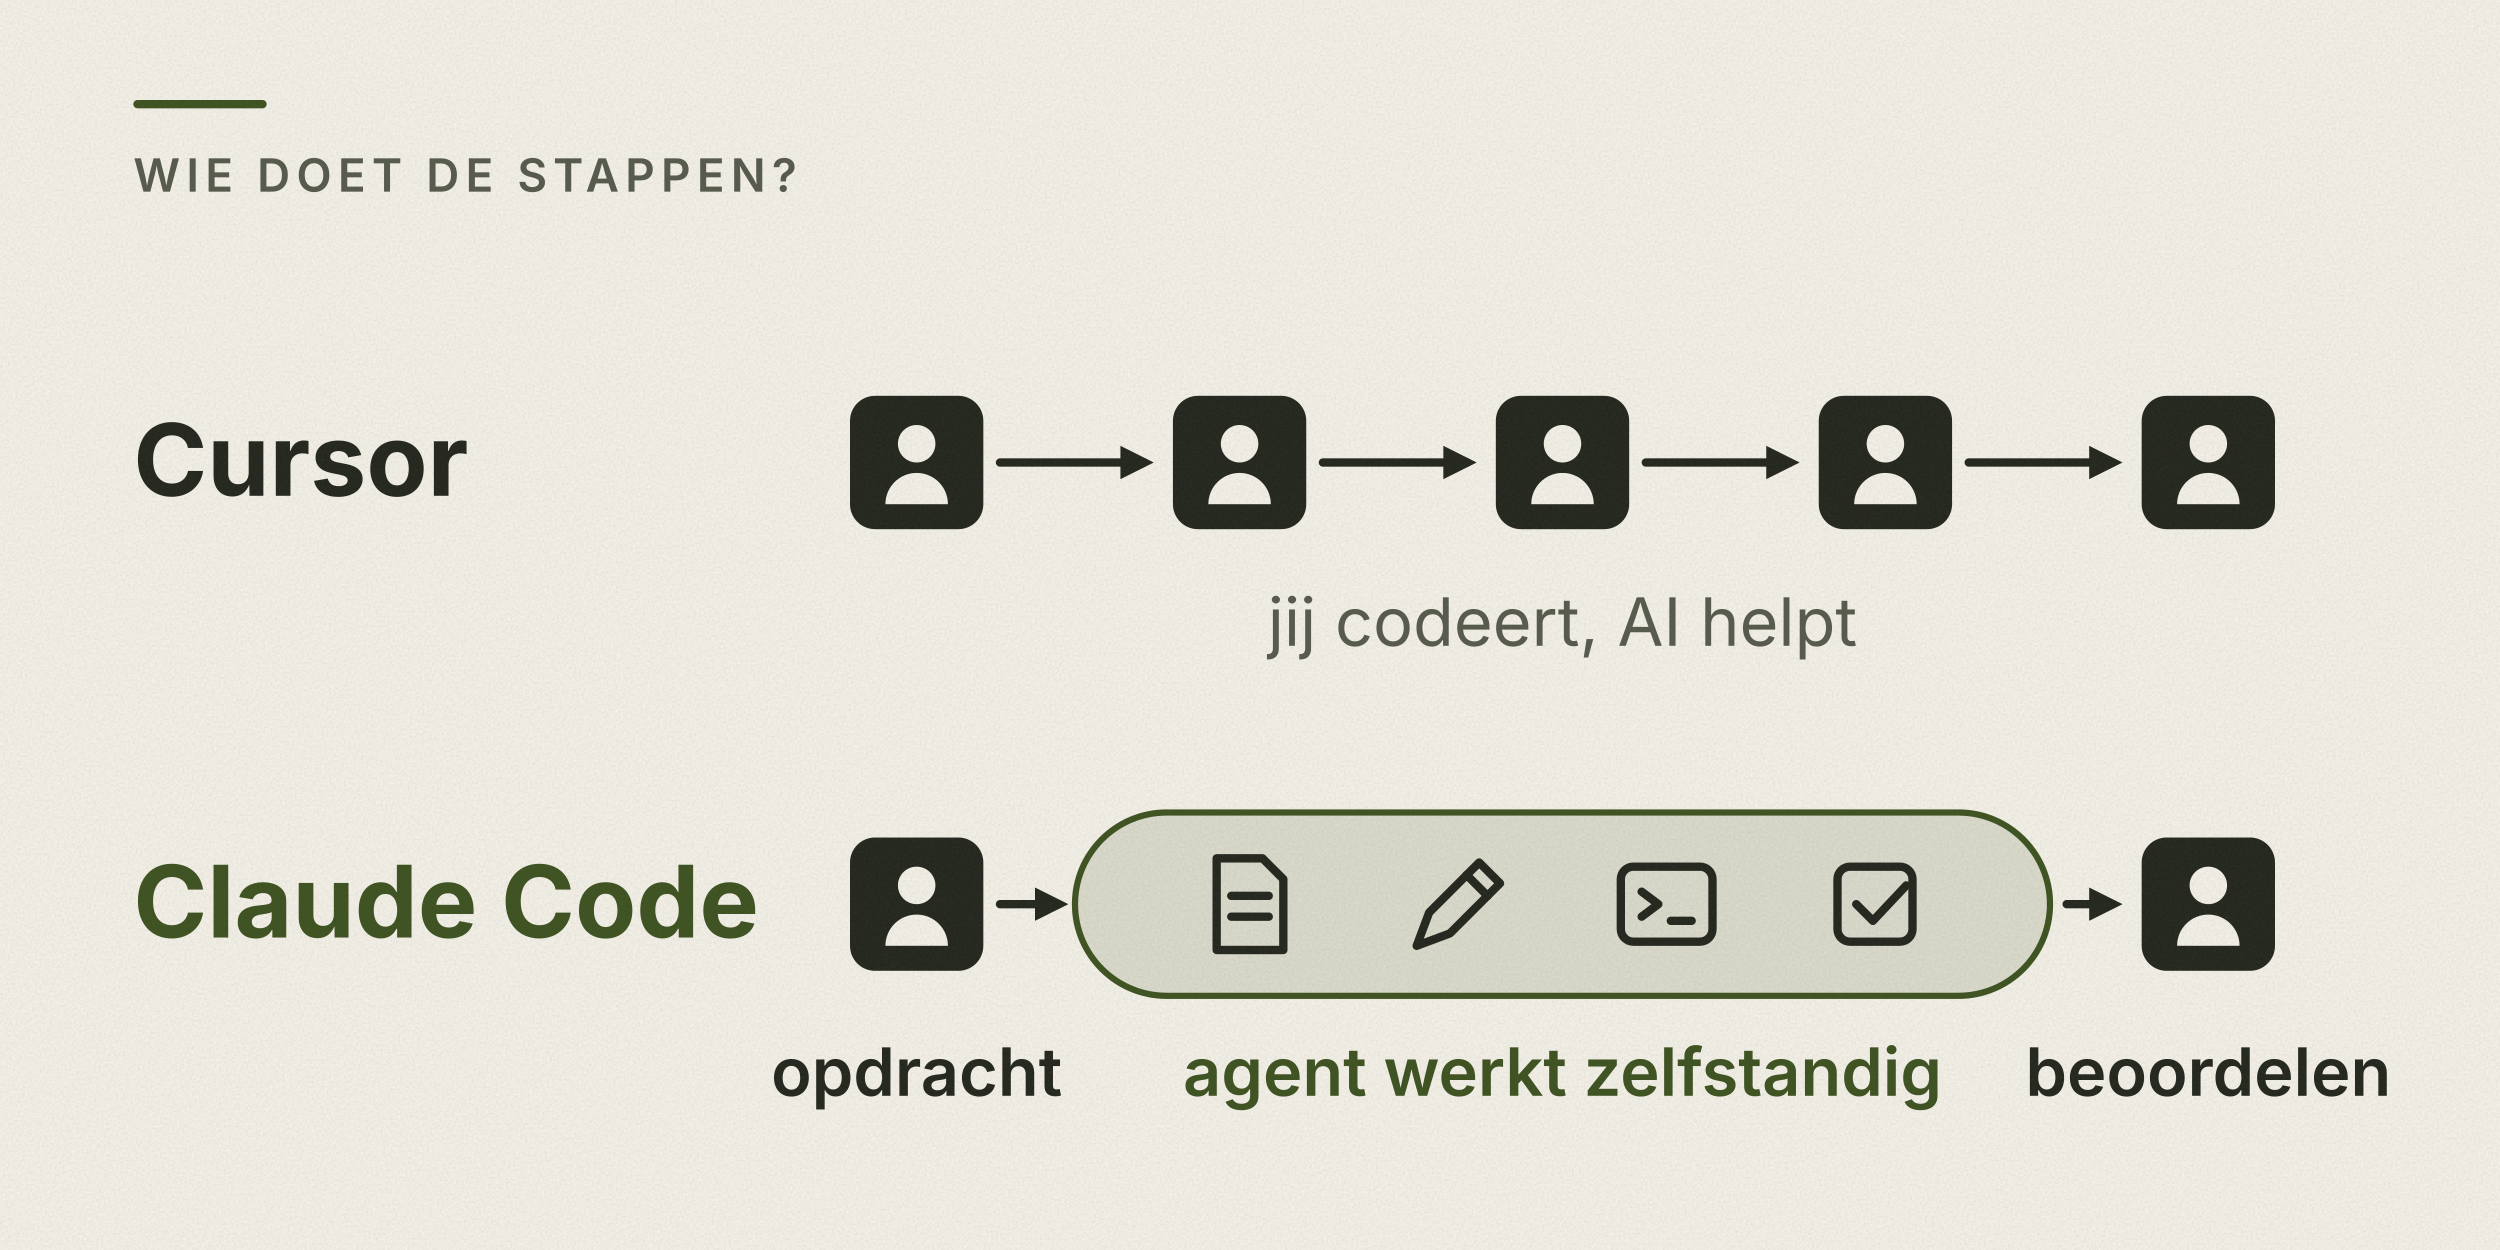
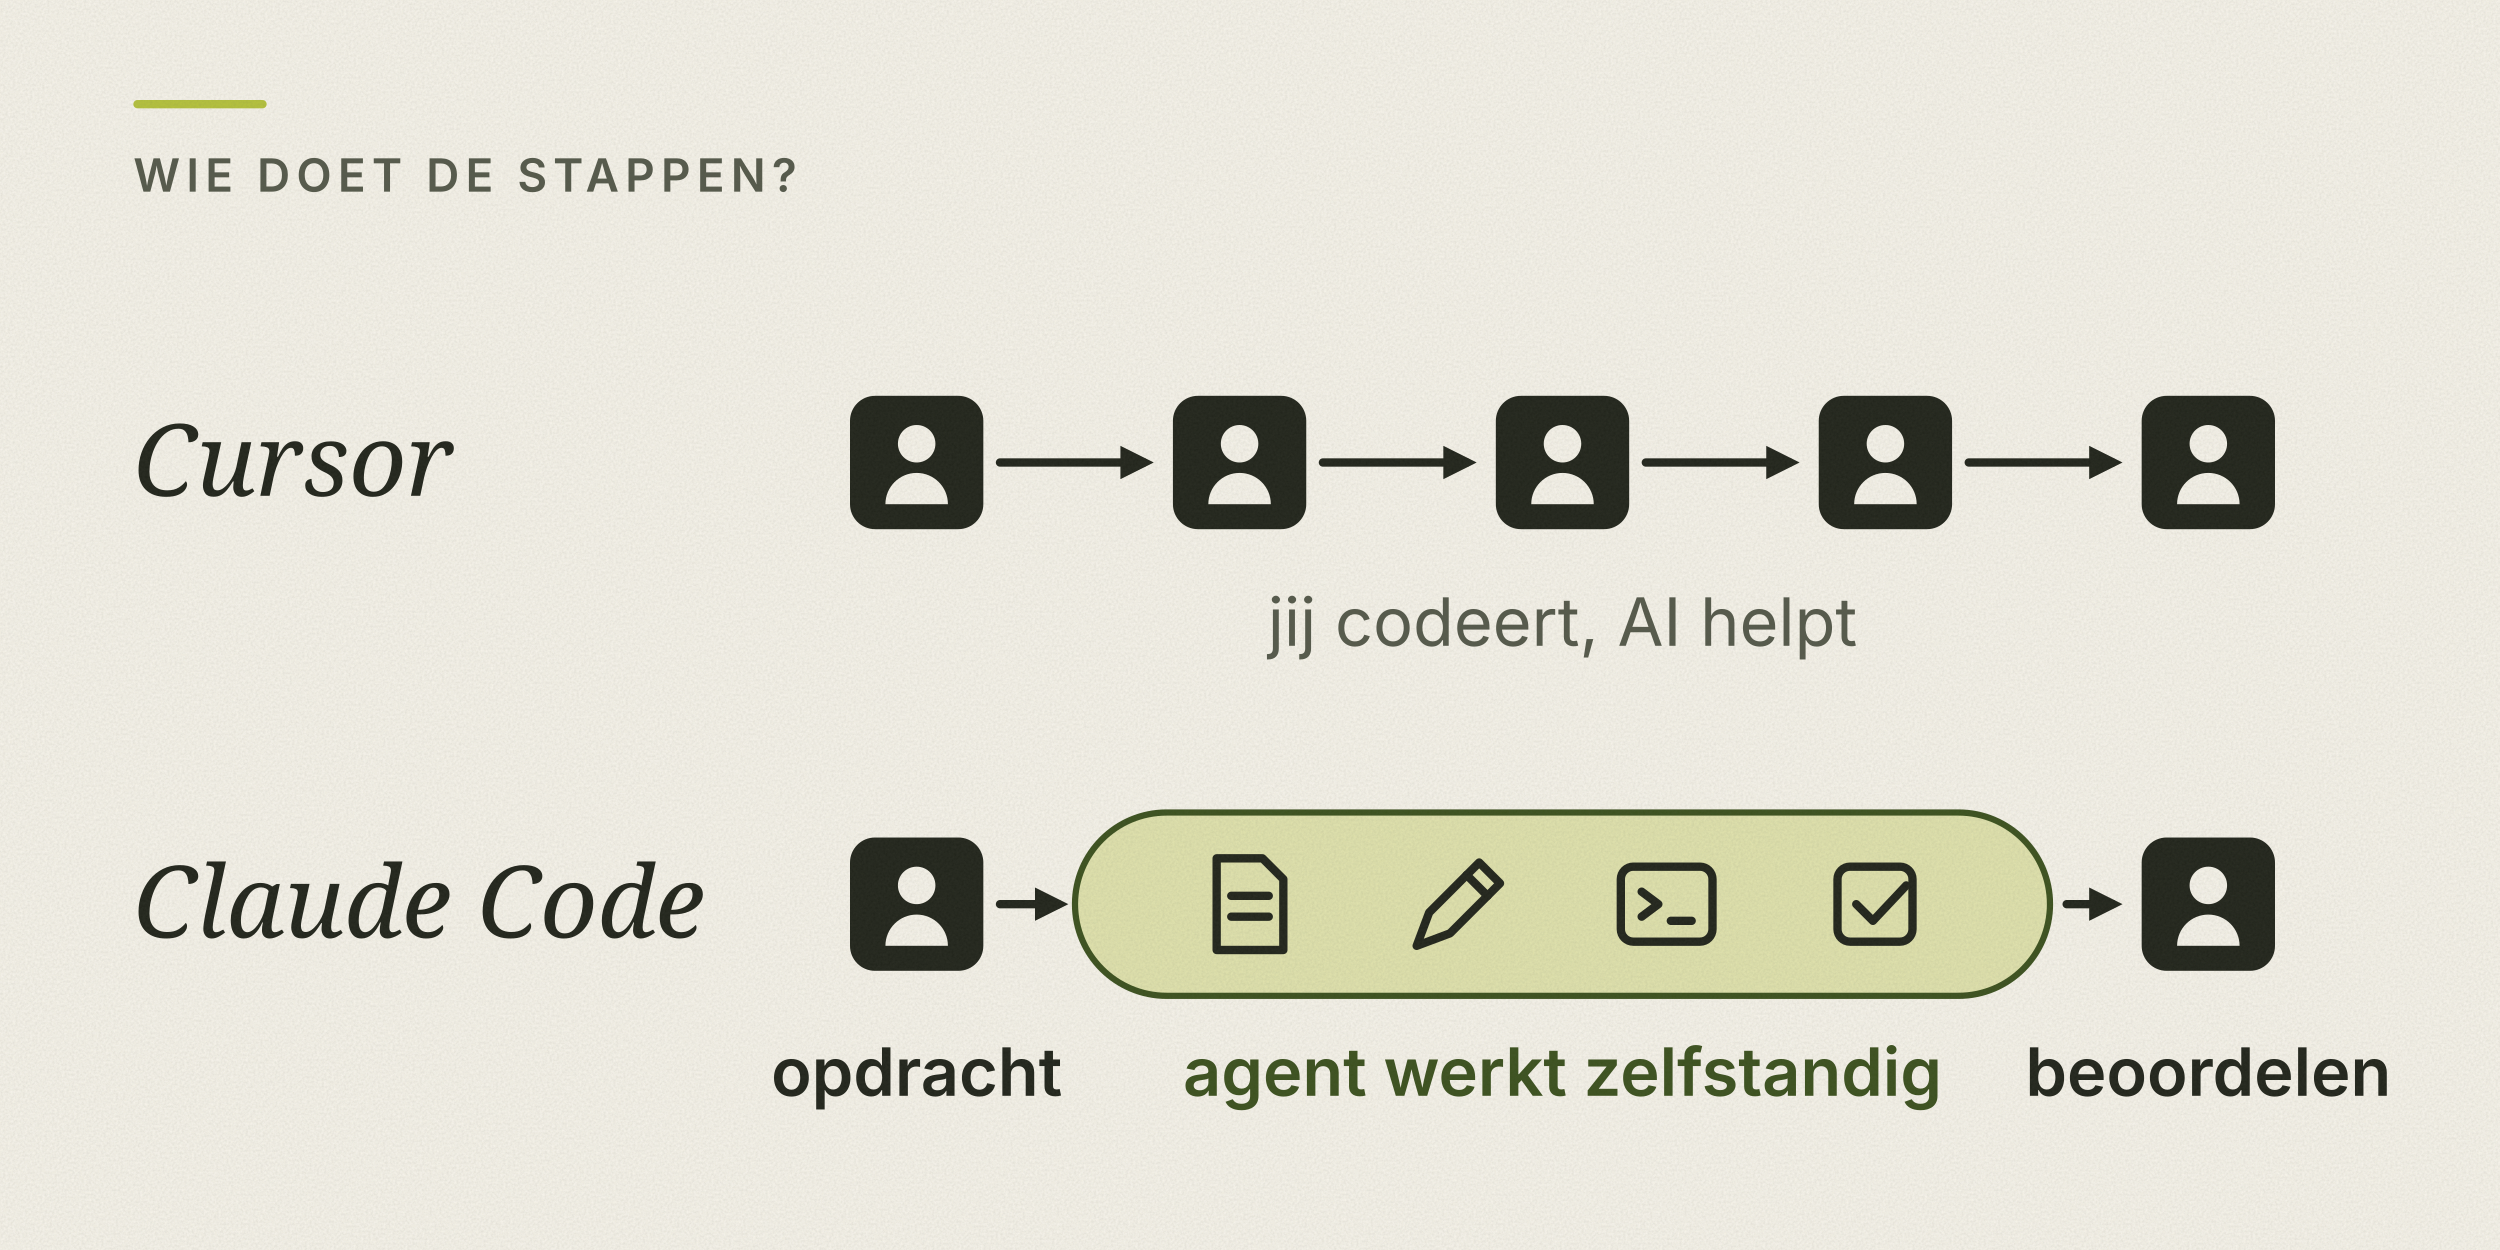
<svg xmlns="http://www.w3.org/2000/svg" viewBox="0 0 1200 600" role="img" aria-label="Bij Cursor zit jij bij elke stap zelf aan het werk met AI-hulp; bij Claude Code geef jij de opdracht, voert de agent de tussenstappen zelfstandig uit en beoordeel jij het resultaat" font-family="Inter, system-ui, sans-serif" fill="#23261D">
  <defs>
    <filter id="ccg" x="0" y="0" width="100%" height="100%">
      <feTurbulence type="fractalNoise" baseFrequency=".85" numOctaves="2" stitchTiles="stitch" />
-       <feColorMatrix values="0 0 0 0 .16  0 0 0 0 .15  0 0 0 0 .14  .16 0 0 0 -.03" />
+       <feColorMatrix values="0 0 0 0 .14  0 0 0 0 .15  0 0 0 0 .11  .16 0 0 0 -.03" />
    </filter>
    <marker id="cca" viewBox="0 0 10 10" refX="7" refY="5" markerWidth="4" markerHeight="4" orient="auto">
      <path d="M0,0 L10,5 L0,10 Z" fill="#23261D" />
    </marker>
  </defs>
  <rect width="1200" height="600" fill="#F4F1E8" />
-   <rect x="64" y="48" width="64" height="4" rx="2" fill="#3D5220" />
+   <rect x="64" y="48" width="64" height="4" rx="2" fill="#B4C13E" />
  <text x="64" y="92" fill="#565A4C" font-size="22" font-weight="600" letter-spacing="3">WIE DOET DE STAPPEN?</text>
  <g fill="none" stroke="#23261D" stroke-width="4" stroke-linecap="round" marker-end="url(#cca)">
    <path d="M480 222 H549" />
    <path d="M635 222 H704" />
    <path d="M790 222 H859" />
    <path d="M945 222 H1014" />
  </g>
  <rect x="408" y="190" width="64" height="64" rx="12" fill="#23261D" />
  <circle cx="440" cy="213" r="9" fill="#F4F1E8" />
  <path d="M425 242 a15 15 0 0 1 30 0 z" fill="#F4F1E8" />
  <rect x="563" y="190" width="64" height="64" rx="12" fill="#23261D" />
  <circle cx="595" cy="213" r="9" fill="#F4F1E8" />
  <path d="M580 242 a15 15 0 0 1 30 0 z" fill="#F4F1E8" />
  <rect x="718" y="190" width="64" height="64" rx="12" fill="#23261D" />
  <circle cx="750" cy="213" r="9" fill="#F4F1E8" />
  <path d="M735 242 a15 15 0 0 1 30 0 z" fill="#F4F1E8" />
  <rect x="873" y="190" width="64" height="64" rx="12" fill="#23261D" />
  <circle cx="905" cy="213" r="9" fill="#F4F1E8" />
  <path d="M890 242 a15 15 0 0 1 30 0 z" fill="#F4F1E8" />
  <rect x="1028" y="190" width="64" height="64" rx="12" fill="#23261D" />
  <circle cx="1060" cy="213" r="9" fill="#F4F1E8" />
  <path d="M1045 242 a15 15 0 0 1 30 0 z" fill="#F4F1E8" />
  <g fill="none" stroke="#23261D" stroke-width="4" stroke-linecap="round" marker-end="url(#cca)">
    <path d="M480 434 H508" />
    <path d="M992 434 H1014" />
  </g>
-   <rect x="516" y="390" width="468" height="88" rx="44" fill="#3D5220" fill-opacity=".14" stroke="#3D5220" stroke-width="3" />
+   <rect x="516" y="390" width="468" height="88" rx="44" fill="#B4C13E" fill-opacity=".35" stroke="#3D5220" stroke-width="3" />
  <rect x="408" y="402" width="64" height="64" rx="12" fill="#23261D" />
  <circle cx="440" cy="425" r="9" fill="#F4F1E8" />
  <path d="M425 454 a15 15 0 0 1 30 0 z" fill="#F4F1E8" />
  <rect x="1028" y="402" width="64" height="64" rx="12" fill="#23261D" />
  <circle cx="1060" cy="425" r="9" fill="#F4F1E8" />
  <path d="M1045 454 a15 15 0 0 1 30 0 z" fill="#F4F1E8" />
  <g fill="none" stroke="#23261D" stroke-width="4" stroke-linecap="round" stroke-linejoin="round" transform="translate(600,434)">
    <path d="M-16 -22 h22 l10 10 v34 h-32 z" />
    <path d="M-9 -4 h18 M-9 6 h18" />
  </g>
  <g fill="none" stroke="#23261D" stroke-width="4" stroke-linecap="round" stroke-linejoin="round" transform="translate(700,434)">
    <path d="M-20 20 l6 -16 l24 -24 l10 10 l-24 24 z" />
    <path d="M4 -14 l10 10" />
  </g>
  <g fill="none" stroke="#23261D" stroke-width="4" stroke-linecap="round" stroke-linejoin="round" transform="translate(800,434)">
    <rect x="-22" y="-18" width="44" height="36" rx="6" />
    <path d="M-12 -6 l8 6 l-8 6 M2 8 h10" />
  </g>
  <g fill="none" stroke="#23261D" stroke-width="4" stroke-linecap="round" stroke-linejoin="round" transform="translate(900,434)">
    <rect x="-18" y="-18" width="36" height="36" rx="6" />
    <path d="M-9 0 l8 8 l16 -17" />
  </g>
-   <text x="64" y="238" font-family="'Instrument Sans Variable', Inter, system-ui, sans-serif" font-size="48" font-weight="700">Cursor</text>
-   <text x="64" y="450" font-family="'Instrument Sans Variable', Inter, system-ui, sans-serif" font-size="48" font-weight="700" fill="#3D5220">Claude Code</text>
+   <text font-style="italic" x="64" y="238" font-family="'Newsreader Variable', Newsreader, Georgia, serif" font-size="48" font-weight="500">Cursor</text>
+   <text font-style="italic" x="64" y="450" font-family="'Newsreader Variable', Newsreader, Georgia, serif" font-size="48" font-weight="500">Claude Code</text>
  <text x="750" y="310" text-anchor="middle" font-size="32" fill="#565A4C">jij codeert, AI helpt</text>
  <text x="440" y="526" text-anchor="middle" font-size="32" font-weight="600">opdracht</text>
  <text x="750" y="526" text-anchor="middle" font-size="32" font-weight="600" fill="#3D5220">agent werkt zelfstandig</text>
  <text x="1060" y="526" text-anchor="middle" font-size="32" font-weight="600">beoordelen</text>
  <rect width="1200" height="600" filter="url(#ccg)" />
</svg>
